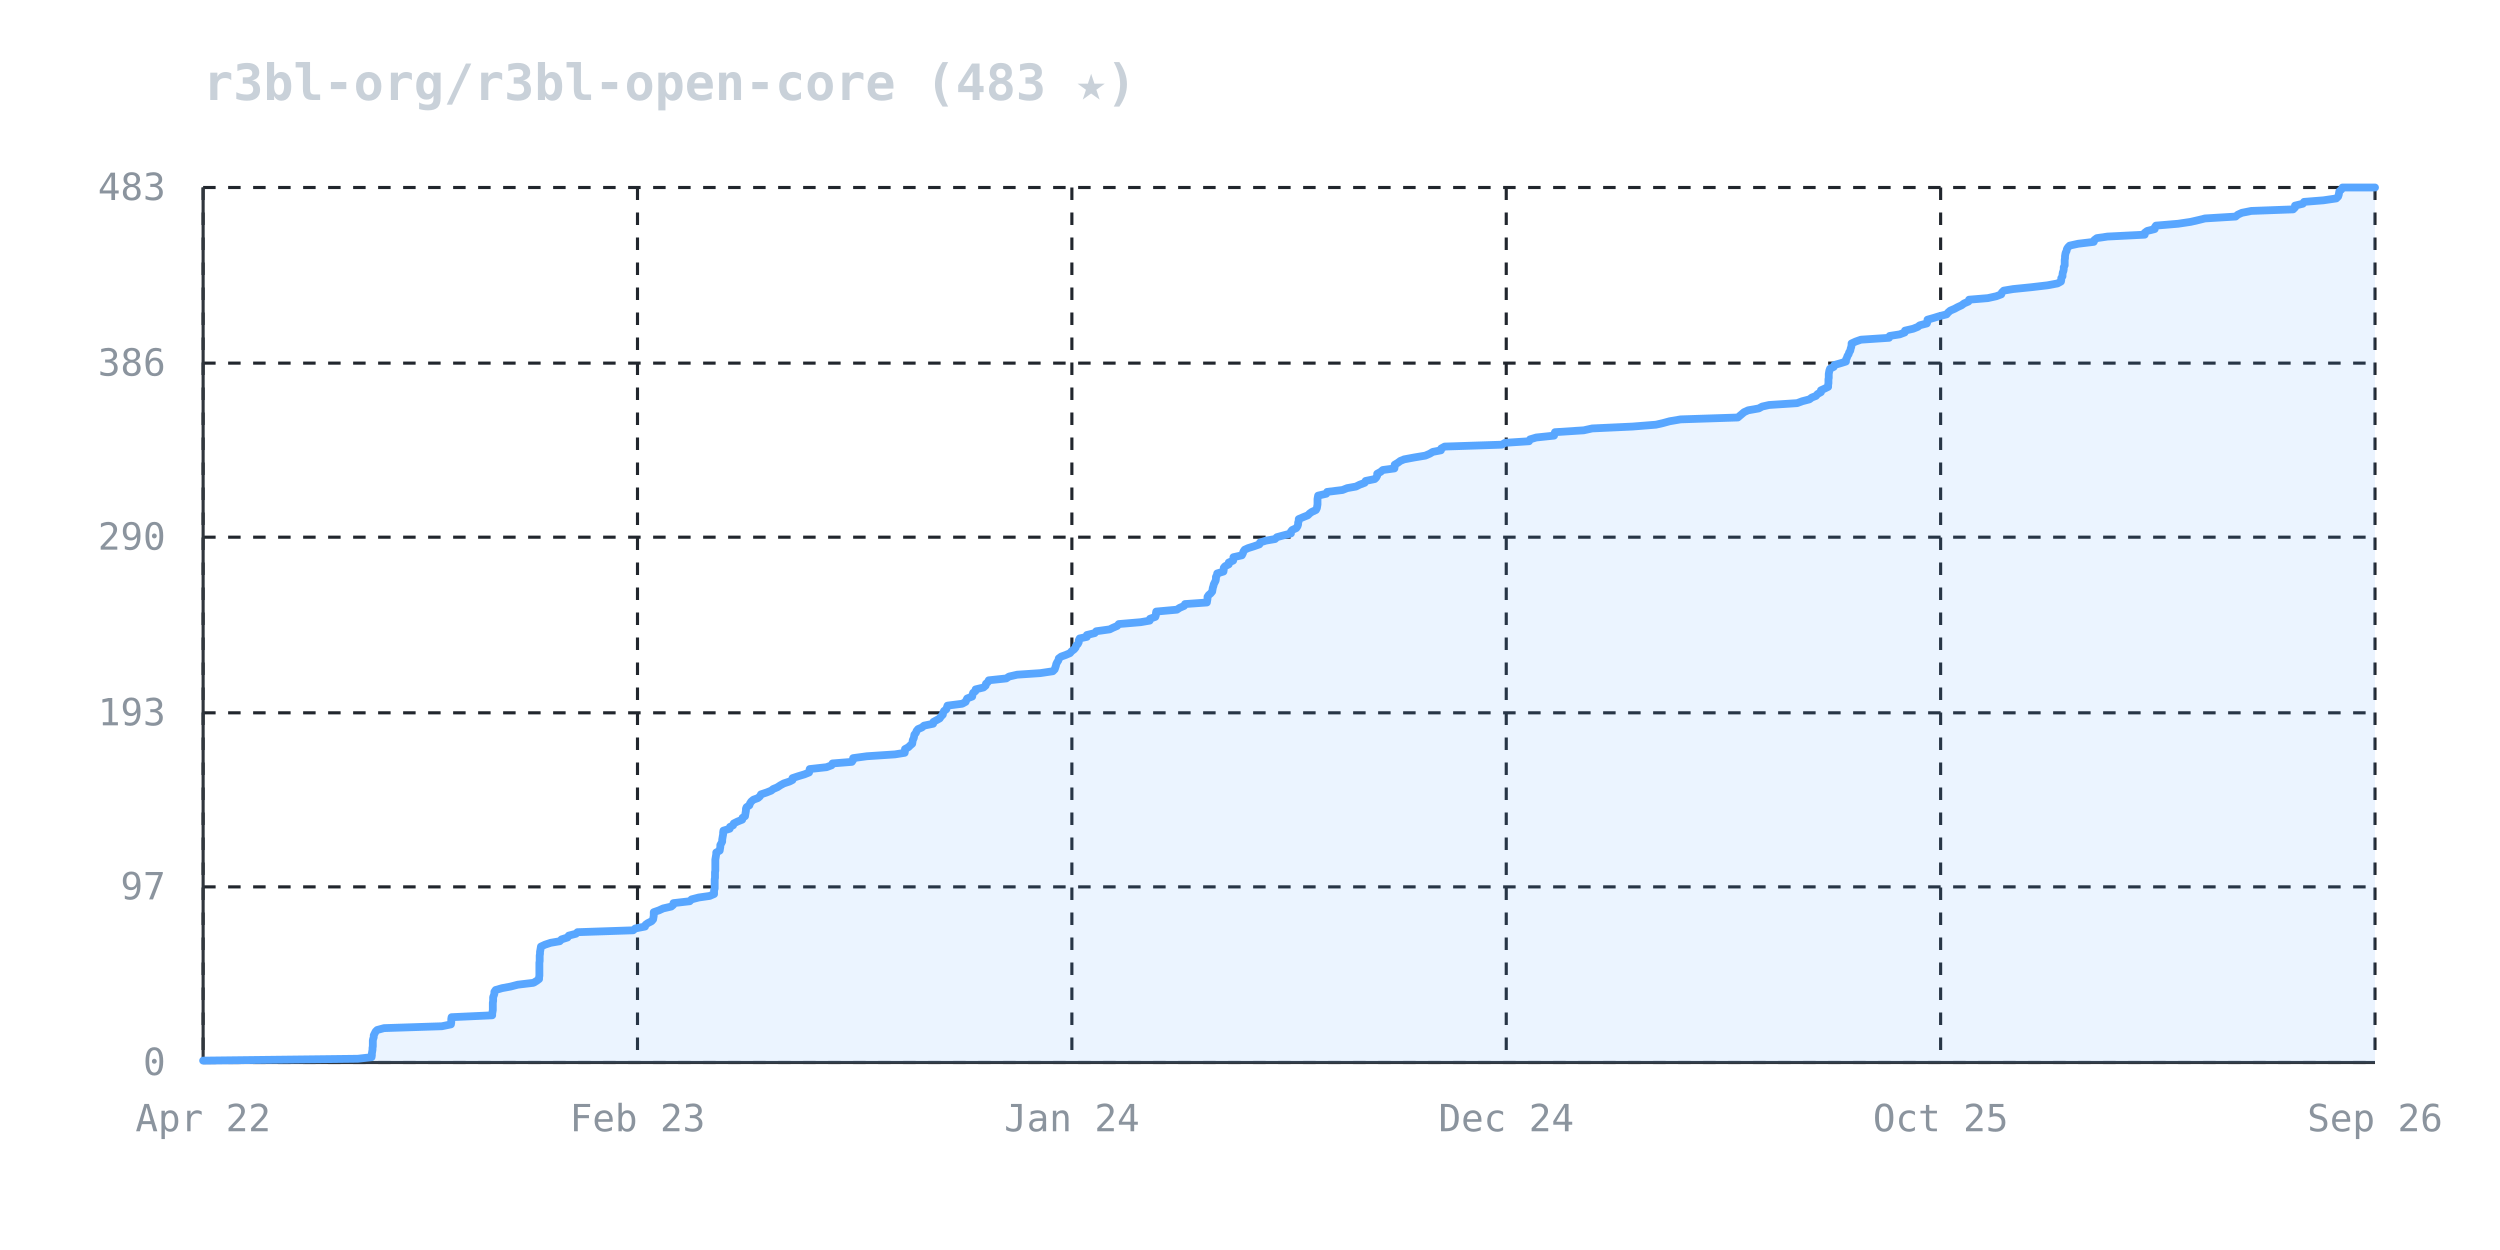
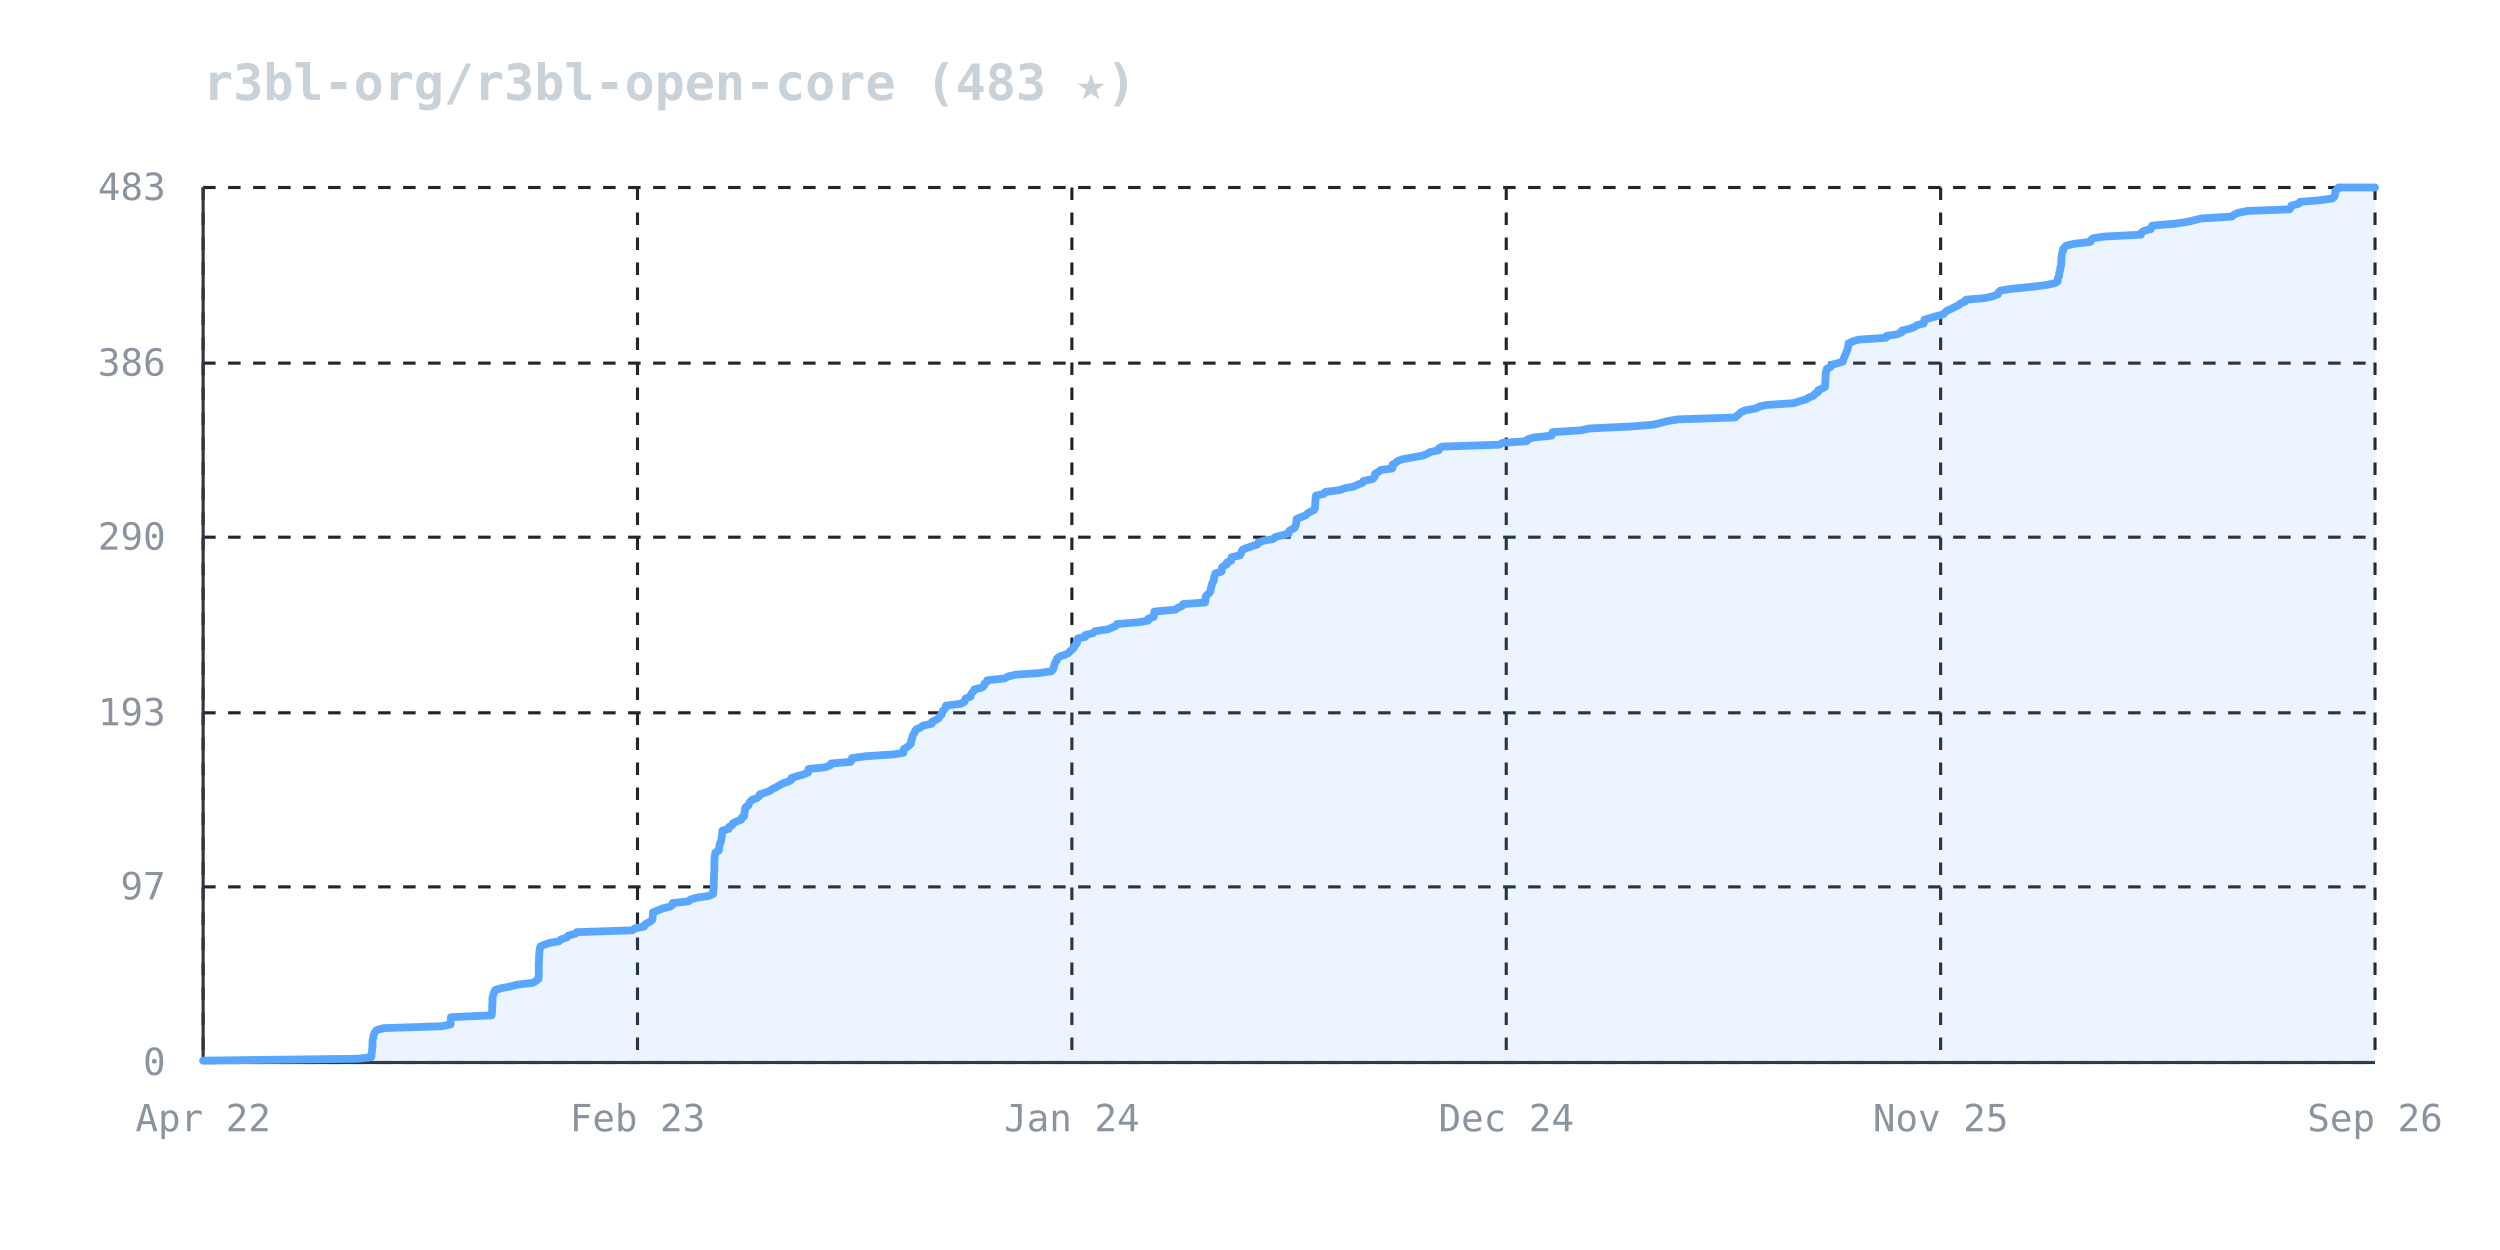
<svg xmlns="http://www.w3.org/2000/svg" viewBox="0 0 800 400" width="100%" height="100%" style="background-color: #0d1117; font-family: Iosevka, 'JetBrains Mono', 'Fira Code', 'Cascadia Code', ui-monospace, SFMono-Regular, Menlo, Monaco, Consolas, monospace;">
  <style>
    .title { fill: #c9d1d9; font-size: 16px; font-weight: 600; font-family: Iosevka, 'JetBrains Mono', 'Fira Code', 'Cascadia Code', ui-monospace, SFMono-Regular, Menlo, Monaco, Consolas, monospace; }
    .axis-line { stroke: #30363d; stroke-width: 1; }
    .line-path { fill: none; stroke: #58a6ff; stroke-width: 2.5; stroke-linejoin: round; stroke-linecap: round; }
    .area-path { fill: #58a6ff; fill-opacity: 0.12; }
  </style>
  <text x="65" y="32" class="title">r3bl-org/r3bl-open-core (483 ★)</text>
  <g id="grid">
    <line x1="65" y1="340.0" x2="760" y2="340.0" stroke="#21262d" stroke-dasharray="4,4" />
    <text x="53" y="344.0" fill="#8b949e" font-size="12" text-anchor="end" font-family="Iosevka, 'JetBrains Mono', 'Fira Code', 'Cascadia Code', ui-monospace, SFMono-Regular, Menlo, Monaco, Consolas, monospace">0</text>
    <line x1="65" y1="283.8" x2="760" y2="283.8" stroke="#21262d" stroke-dasharray="4,4" />
    <text x="53" y="287.8" fill="#8b949e" font-size="12" text-anchor="end" font-family="Iosevka, 'JetBrains Mono', 'Fira Code', 'Cascadia Code', ui-monospace, SFMono-Regular, Menlo, Monaco, Consolas, monospace">97</text>
    <line x1="65" y1="228.1" x2="760" y2="228.1" stroke="#21262d" stroke-dasharray="4,4" />
    <text x="53" y="232.1" fill="#8b949e" font-size="12" text-anchor="end" font-family="Iosevka, 'JetBrains Mono', 'Fira Code', 'Cascadia Code', ui-monospace, SFMono-Regular, Menlo, Monaco, Consolas, monospace">193</text>
    <line x1="65" y1="171.9" x2="760" y2="171.9" stroke="#21262d" stroke-dasharray="4,4" />
    <text x="53" y="175.9" fill="#8b949e" font-size="12" text-anchor="end" font-family="Iosevka, 'JetBrains Mono', 'Fira Code', 'Cascadia Code', ui-monospace, SFMono-Regular, Menlo, Monaco, Consolas, monospace">290</text>
    <line x1="65" y1="116.2" x2="760" y2="116.2" stroke="#21262d" stroke-dasharray="4,4" />
    <text x="53" y="120.2" fill="#8b949e" font-size="12" text-anchor="end" font-family="Iosevka, 'JetBrains Mono', 'Fira Code', 'Cascadia Code', ui-monospace, SFMono-Regular, Menlo, Monaco, Consolas, monospace">386</text>
    <line x1="65" y1="60.0" x2="760" y2="60.0" stroke="#21262d" stroke-dasharray="4,4" />
    <text x="53" y="64.0" fill="#8b949e" font-size="12" text-anchor="end" font-family="Iosevka, 'JetBrains Mono', 'Fira Code', 'Cascadia Code', ui-monospace, SFMono-Regular, Menlo, Monaco, Consolas, monospace">483</text>
    <line x1="65.0" y1="60" x2="65.0" y2="340" stroke="#21262d" stroke-dasharray="4,4" />
    <text x="65.0" y="362.0" fill="#8b949e" font-size="12" text-anchor="middle" font-family="Iosevka, 'JetBrains Mono', 'Fira Code', 'Cascadia Code', ui-monospace, SFMono-Regular, Menlo, Monaco, Consolas, monospace">Apr 22</text>
    <line x1="204.0" y1="60" x2="204.0" y2="340" stroke="#21262d" stroke-dasharray="4,4" />
    <text x="204.0" y="362.0" fill="#8b949e" font-size="12" text-anchor="middle" font-family="Iosevka, 'JetBrains Mono', 'Fira Code', 'Cascadia Code', ui-monospace, SFMono-Regular, Menlo, Monaco, Consolas, monospace">Feb 23</text>
    <line x1="343.0" y1="60" x2="343.0" y2="340" stroke="#21262d" stroke-dasharray="4,4" />
    <text x="343.0" y="362.0" fill="#8b949e" font-size="12" text-anchor="middle" font-family="Iosevka, 'JetBrains Mono', 'Fira Code', 'Cascadia Code', ui-monospace, SFMono-Regular, Menlo, Monaco, Consolas, monospace">Jan 24</text>
    <line x1="482.0" y1="60" x2="482.0" y2="340" stroke="#21262d" stroke-dasharray="4,4" />
    <text x="482.0" y="362.0" fill="#8b949e" font-size="12" text-anchor="middle" font-family="Iosevka, 'JetBrains Mono', 'Fira Code', 'Cascadia Code', ui-monospace, SFMono-Regular, Menlo, Monaco, Consolas, monospace">Dec 24</text>
    <line x1="621.0" y1="60" x2="621.0" y2="340" stroke="#21262d" stroke-dasharray="4,4" />
-     <text x="621.0" y="362.0" fill="#8b949e" font-size="12" text-anchor="middle" font-family="Iosevka, 'JetBrains Mono', 'Fira Code', 'Cascadia Code', ui-monospace, SFMono-Regular, Menlo, Monaco, Consolas, monospace">Oct 25</text>
+     <text x="621.0" y="362.0" fill="#8b949e" font-size="12" text-anchor="middle" font-family="Iosevka, 'JetBrains Mono', 'Fira Code', 'Cascadia Code', ui-monospace, SFMono-Regular, Menlo, Monaco, Consolas, monospace">Nov 25</text>
    <line x1="760.0" y1="60" x2="760.0" y2="340" stroke="#21262d" stroke-dasharray="4,4" />
    <text x="760.0" y="362.0" fill="#8b949e" font-size="12" text-anchor="middle" font-family="Iosevka, 'JetBrains Mono', 'Fira Code', 'Cascadia Code', ui-monospace, SFMono-Regular, Menlo, Monaco, Consolas, monospace">Sep 26</text>
  </g>
  <line x1="65" y1="340" x2="760" y2="340" class="axis-line" />
  <line x1="65" y1="60" x2="65" y2="340" class="axis-line" />
-   <polygon points="65.0,340.0 65.0,339.4 114.5,338.8 118.9,338.3 119.0,337.7 119.0,337.1 119.1,336.5 119.2,335.9 119.2,335.4 119.3,334.8 119.3,334.2 119.3,333.6 119.3,333.0 119.4,332.5 119.6,331.9 119.6,331.3 119.9,330.7 120.2,330.1 120.7,329.6 122.9,329.0 141.4,328.4 144.3,327.8 144.4,327.2 144.4,326.7 144.4,326.1 144.5,325.5 157.5,324.9 157.5,324.3 157.6,323.8 157.7,323.2 157.7,322.6 157.7,322.0 157.7,321.4 157.7,320.9 157.8,320.3 157.8,319.7 157.8,319.1 158.0,318.6 158.2,318.0 158.2,317.4 158.6,316.8 160.7,316.2 163.4,315.7 165.7,315.1 170.7,314.5 171.7,313.9 172.5,313.3 172.5,312.8 172.6,312.2 172.6,311.6 172.6,311.0 172.6,310.4 172.6,309.9 172.6,309.3 172.6,308.7 172.6,308.1 172.7,307.5 172.7,307.0 172.7,306.4 172.7,305.8 172.8,305.2 172.8,304.6 172.9,304.1 173.0,303.5 173.1,302.9 174.4,302.3 176.2,301.7 179.1,301.2 179.7,300.6 181.6,300.0 182.0,299.4 184.3,298.8 184.8,298.3 202.6,297.7 203.3,297.1 206.4,296.5 206.6,295.9 207.3,295.4 208.5,294.8 209.0,294.2 209.1,293.6 209.2,293.0 209.2,292.5 209.2,291.9 210.9,291.3 212.2,290.7 214.8,290.1 215.4,289.6 215.5,289.0 220.7,288.4 221.3,287.8 223.6,287.2 227.1,286.7 228.5,286.1 228.5,285.5 228.5,284.9 228.7,284.3 228.7,283.8 228.7,283.2 228.7,282.6 228.7,282.0 228.7,281.4 228.8,280.9 228.8,280.3 228.8,279.7 228.8,279.1 228.9,278.6 228.9,278.0 228.9,277.4 228.9,276.8 228.9,276.2 228.9,275.7 228.9,275.1 229.0,274.5 229.1,273.9 229.2,273.3 229.2,272.8 230.3,272.2 230.4,271.6 230.5,271.0 230.5,270.4 230.8,269.9 231.1,269.3 231.1,268.7 231.2,268.1 231.3,267.5 231.4,267.0 231.4,266.4 231.5,265.8 233.5,265.2 233.6,264.6 234.6,264.1 234.8,263.5 236.0,262.9 237.5,262.3 237.6,261.7 238.4,261.2 238.5,260.6 238.6,260.0 238.7,259.4 238.7,258.8 238.9,258.3 239.8,257.7 240.0,257.1 240.4,256.5 241.1,255.9 242.5,255.4 243.2,254.8 243.5,254.2 245.3,253.6 246.8,253.0 247.4,252.5 248.8,251.9 249.7,251.3 250.8,250.7 252.6,250.1 253.6,249.6 253.6,249.0 255.4,248.4 257.4,247.8 258.9,247.2 259.0,246.7 259.1,246.1 264.5,245.5 266.1,244.9 266.4,244.3 272.6,243.8 273.0,243.2 273.0,242.6 277.4,242.0 286.4,241.4 289.5,240.9 289.6,240.3 289.6,239.7 290.7,239.1 291.2,238.6 291.9,238.0 292.0,237.4 292.1,236.8 292.4,236.2 292.5,235.7 292.6,235.1 293.1,234.5 293.3,233.9 293.8,233.3 295.0,232.8 295.7,232.2 298.6,231.6 298.7,231.0 299.8,230.4 300.7,229.9 301.1,229.3 301.7,228.7 301.8,228.1 302.1,227.5 302.8,227.0 303.0,226.4 303.2,225.8 307.9,225.2 309.0,224.6 309.2,224.1 309.5,223.5 311.1,222.9 311.2,222.3 311.4,221.7 312.1,221.2 312.2,220.6 314.7,220.0 315.4,219.4 315.5,218.8 316.1,218.3 316.4,217.7 322.0,217.1 322.9,216.5 325.5,215.9 332.9,215.4 336.9,214.8 337.5,214.2 337.7,213.6 337.9,213.0 338.0,212.5 338.3,211.9 338.7,211.3 338.8,210.7 339.6,210.1 341.0,209.6 342.4,209.0 342.9,208.4 343.7,207.8 344.2,207.2 344.3,206.7 344.9,206.1 345.2,205.5 345.2,204.9 345.5,204.3 347.8,203.8 347.8,203.2 350.3,202.6 350.8,202.0 355.1,201.4 356.1,200.9 357.5,200.3 358.0,199.7 365.0,199.1 367.9,198.6 368.0,198.0 369.7,197.4 369.9,196.8 369.9,196.2 370.0,195.7 376.6,195.1 377.5,194.5 378.9,193.9 379.2,193.3 386.2,192.8 386.3,192.2 386.4,191.6 386.4,191.0 386.8,190.4 387.4,189.9 387.9,189.3 388.0,188.7 388.1,188.1 388.3,187.5 388.4,187.0 388.7,186.4 389.0,185.8 389.1,185.2 389.1,184.6 389.4,184.1 389.5,183.5 391.5,182.9 391.6,182.3 391.6,181.7 392.0,181.2 393.2,180.6 393.2,180.0 394.6,179.4 394.7,178.8 394.7,178.3 397.4,177.7 397.7,177.1 397.9,176.5 398.3,175.9 399.4,175.4 401.3,174.8 403.0,174.2 403.2,173.6 405.1,173.0 408.0,172.5 408.6,171.9 410.8,171.3 413.1,170.7 413.1,170.1 413.5,169.6 414.8,169.0 415.2,168.4 415.4,167.8 415.4,167.2 415.6,166.7 415.6,166.1 417.0,165.5 418.5,164.9 419.1,164.3 419.8,163.8 421.1,163.2 421.4,162.6 421.5,162.0 421.6,161.4 421.6,160.9 421.6,160.3 421.6,159.7 421.7,159.1 421.8,158.6 424.4,158.0 424.7,157.4 429.6,156.8 431.1,156.2 433.9,155.7 435.1,155.1 436.7,154.5 437.0,153.9 439.9,153.3 440.4,152.8 440.7,152.2 440.7,151.6 441.8,151.0 442.5,150.4 446.2,149.9 446.3,149.3 446.3,148.7 447.3,148.1 448.1,147.5 449.3,147.0 452.5,146.4 456.1,145.8 457.5,145.2 458.5,144.6 461.1,144.1 461.2,143.5 462.3,142.9 480.6,142.3 481.6,141.7 489.3,141.2 489.6,140.6 491.6,140.0 497.3,139.4 497.4,138.8 497.6,138.3 506.8,137.7 509.5,137.1 522.4,136.5 529.9,135.9 532.1,135.4 534.3,134.8 537.8,134.2 556.1,133.6 556.8,133.0 557.4,132.5 558.1,131.9 559.4,131.3 562.8,130.7 563.9,130.1 566.1,129.6 575.1,129.0 576.7,128.4 579.0,127.8 579.8,127.2 581.1,126.7 581.6,126.1 582.7,125.5 582.7,124.9 584.0,124.3 585.0,123.8 585.0,123.2 585.1,122.6 585.1,122.0 585.1,121.4 585.2,120.9 585.2,120.3 585.2,119.7 585.3,119.1 585.4,118.6 585.6,118.0 586.8,117.4 587.0,116.8 589.1,116.2 590.7,115.7 590.7,115.1 591.0,114.5 591.2,113.9 591.6,113.3 591.7,112.8 592.1,112.2 592.2,111.6 592.4,111.0 592.5,110.4 592.5,109.9 593.8,109.3 595.5,108.7 604.5,108.1 604.7,107.5 607.9,107.0 609.5,106.4 609.6,105.8 612.2,105.2 613.7,104.6 614.3,104.1 616.6,103.5 616.8,102.9 616.8,102.3 618.9,101.7 620.5,101.2 622.9,100.6 623.4,100.0 624.1,99.4 625.5,98.8 626.4,98.3 627.7,97.7 628.5,97.1 629.9,96.5 630.1,95.9 636.1,95.4 638.8,94.8 640.4,94.2 640.6,93.6 641.2,93.0 644.2,92.5 650.1,91.9 655.2,91.3 658.4,90.7 659.5,90.1 659.6,89.6 659.6,89.0 660.0,88.4 660.0,87.8 660.1,87.2 660.3,86.7 660.4,86.1 660.4,85.5 660.7,84.9 660.7,84.3 660.7,83.8 660.7,83.2 660.8,82.6 660.8,82.0 660.9,81.4 661.0,80.9 661.3,80.3 661.4,79.7 661.8,79.1 662.3,78.6 665.0,78.0 670.0,77.4 670.2,76.8 671.0,76.2 674.4,75.7 686.3,75.1 686.3,74.5 687.1,73.9 689.5,73.3 689.5,72.8 689.9,72.2 697.0,71.6 701.0,71.0 703.6,70.4 705.6,69.9 715.4,69.3 716.1,68.7 717.4,68.1 720.4,67.5 733.8,67.0 734.4,66.4 734.4,65.8 736.9,65.2 737.3,64.6 743.5,64.1 747.6,63.5 748.2,62.9 748.4,62.3 748.5,61.7 748.6,61.2 749.3,60.6 749.6,60.0 760.0,60.0 760.0,340.0" class="area-path" />
-   <polyline points="65.0,339.4 114.5,338.8 118.9,338.3 119.0,337.7 119.0,337.1 119.1,336.5 119.2,335.9 119.2,335.4 119.3,334.8 119.3,334.2 119.3,333.6 119.3,333.0 119.4,332.5 119.6,331.9 119.6,331.3 119.9,330.7 120.2,330.1 120.7,329.6 122.9,329.0 141.4,328.4 144.3,327.8 144.4,327.2 144.4,326.7 144.4,326.1 144.5,325.5 157.5,324.9 157.5,324.3 157.6,323.8 157.7,323.2 157.7,322.6 157.7,322.0 157.7,321.4 157.7,320.9 157.8,320.3 157.8,319.7 157.8,319.1 158.0,318.6 158.2,318.0 158.2,317.4 158.6,316.8 160.7,316.2 163.4,315.7 165.7,315.1 170.7,314.5 171.7,313.9 172.5,313.3 172.5,312.8 172.6,312.2 172.6,311.6 172.6,311.0 172.6,310.4 172.6,309.9 172.6,309.3 172.6,308.7 172.6,308.1 172.7,307.5 172.7,307.0 172.7,306.4 172.7,305.8 172.8,305.2 172.8,304.6 172.9,304.1 173.0,303.5 173.1,302.9 174.4,302.3 176.2,301.7 179.1,301.2 179.7,300.6 181.6,300.0 182.0,299.4 184.3,298.8 184.8,298.3 202.6,297.7 203.3,297.1 206.4,296.5 206.6,295.9 207.3,295.4 208.5,294.8 209.0,294.2 209.1,293.6 209.2,293.0 209.2,292.5 209.2,291.9 210.9,291.3 212.2,290.7 214.8,290.1 215.4,289.6 215.5,289.0 220.7,288.4 221.3,287.8 223.6,287.2 227.1,286.7 228.5,286.1 228.5,285.5 228.5,284.9 228.7,284.3 228.7,283.8 228.7,283.2 228.7,282.6 228.7,282.0 228.7,281.4 228.8,280.9 228.8,280.3 228.8,279.7 228.8,279.1 228.9,278.6 228.9,278.0 228.9,277.4 228.9,276.8 228.9,276.2 228.9,275.7 228.9,275.1 229.0,274.5 229.1,273.9 229.2,273.3 229.2,272.8 230.3,272.2 230.4,271.6 230.5,271.0 230.5,270.4 230.8,269.9 231.1,269.3 231.1,268.7 231.2,268.1 231.3,267.5 231.4,267.0 231.4,266.4 231.5,265.8 233.5,265.2 233.6,264.6 234.6,264.1 234.8,263.5 236.0,262.9 237.5,262.3 237.6,261.7 238.4,261.2 238.5,260.6 238.6,260.0 238.7,259.4 238.7,258.8 238.9,258.3 239.8,257.7 240.0,257.1 240.4,256.5 241.1,255.9 242.5,255.4 243.2,254.8 243.5,254.2 245.3,253.6 246.8,253.0 247.4,252.5 248.8,251.9 249.7,251.3 250.8,250.7 252.6,250.1 253.6,249.6 253.6,249.0 255.4,248.4 257.4,247.8 258.9,247.2 259.0,246.7 259.1,246.1 264.5,245.5 266.1,244.9 266.4,244.3 272.6,243.8 273.0,243.2 273.0,242.6 277.4,242.0 286.4,241.4 289.5,240.9 289.6,240.3 289.6,239.7 290.7,239.1 291.2,238.6 291.9,238.0 292.0,237.4 292.1,236.8 292.4,236.2 292.5,235.7 292.6,235.1 293.1,234.5 293.3,233.9 293.8,233.3 295.0,232.8 295.7,232.2 298.6,231.6 298.7,231.0 299.8,230.4 300.7,229.9 301.1,229.3 301.7,228.7 301.8,228.1 302.1,227.5 302.8,227.0 303.0,226.4 303.2,225.8 307.9,225.2 309.0,224.6 309.2,224.1 309.5,223.5 311.1,222.9 311.2,222.3 311.4,221.7 312.1,221.2 312.2,220.6 314.7,220.0 315.4,219.4 315.5,218.8 316.1,218.3 316.4,217.7 322.0,217.1 322.9,216.5 325.5,215.9 332.9,215.4 336.9,214.8 337.5,214.2 337.7,213.6 337.9,213.0 338.0,212.5 338.3,211.9 338.7,211.3 338.8,210.7 339.6,210.1 341.0,209.6 342.4,209.0 342.9,208.4 343.7,207.8 344.2,207.2 344.3,206.7 344.9,206.1 345.2,205.5 345.2,204.9 345.5,204.3 347.8,203.8 347.8,203.2 350.3,202.6 350.8,202.0 355.1,201.4 356.1,200.9 357.5,200.3 358.0,199.7 365.0,199.1 367.9,198.6 368.0,198.0 369.7,197.4 369.9,196.8 369.9,196.2 370.0,195.7 376.6,195.1 377.5,194.5 378.9,193.9 379.2,193.3 386.2,192.8 386.3,192.2 386.4,191.6 386.4,191.0 386.8,190.4 387.4,189.9 387.9,189.3 388.0,188.7 388.1,188.1 388.3,187.5 388.4,187.0 388.7,186.4 389.0,185.8 389.1,185.2 389.1,184.6 389.4,184.1 389.5,183.5 391.5,182.9 391.6,182.3 391.6,181.7 392.0,181.2 393.2,180.6 393.2,180.0 394.6,179.4 394.7,178.8 394.7,178.3 397.4,177.7 397.7,177.1 397.9,176.5 398.3,175.9 399.4,175.4 401.3,174.8 403.0,174.2 403.2,173.6 405.1,173.0 408.0,172.5 408.6,171.9 410.8,171.3 413.1,170.7 413.1,170.1 413.5,169.6 414.8,169.0 415.2,168.4 415.4,167.8 415.4,167.2 415.6,166.7 415.6,166.1 417.0,165.5 418.5,164.9 419.1,164.3 419.8,163.8 421.1,163.2 421.4,162.6 421.5,162.0 421.6,161.4 421.6,160.9 421.6,160.3 421.6,159.7 421.7,159.1 421.8,158.6 424.4,158.0 424.7,157.4 429.6,156.8 431.1,156.2 433.9,155.7 435.1,155.1 436.7,154.5 437.0,153.9 439.9,153.3 440.4,152.8 440.7,152.2 440.7,151.6 441.8,151.0 442.5,150.4 446.2,149.9 446.3,149.3 446.3,148.7 447.3,148.1 448.1,147.5 449.3,147.0 452.5,146.4 456.1,145.8 457.5,145.2 458.5,144.6 461.1,144.1 461.2,143.5 462.3,142.9 480.6,142.3 481.6,141.7 489.3,141.2 489.6,140.6 491.6,140.0 497.3,139.4 497.4,138.8 497.6,138.3 506.8,137.7 509.5,137.1 522.4,136.5 529.9,135.9 532.1,135.4 534.3,134.8 537.8,134.2 556.1,133.6 556.8,133.0 557.4,132.5 558.1,131.9 559.4,131.3 562.8,130.7 563.9,130.1 566.1,129.6 575.1,129.0 576.7,128.4 579.0,127.8 579.8,127.2 581.1,126.7 581.6,126.1 582.7,125.5 582.7,124.9 584.0,124.3 585.0,123.8 585.0,123.2 585.1,122.6 585.1,122.0 585.1,121.4 585.2,120.9 585.2,120.3 585.2,119.7 585.3,119.1 585.4,118.6 585.6,118.0 586.8,117.4 587.0,116.8 589.1,116.2 590.7,115.7 590.7,115.1 591.0,114.5 591.2,113.9 591.6,113.3 591.7,112.8 592.1,112.2 592.2,111.6 592.4,111.0 592.5,110.4 592.5,109.9 593.8,109.3 595.5,108.7 604.5,108.1 604.7,107.5 607.9,107.0 609.5,106.4 609.6,105.8 612.2,105.2 613.7,104.6 614.3,104.1 616.6,103.5 616.8,102.9 616.8,102.3 618.9,101.7 620.5,101.2 622.9,100.6 623.4,100.0 624.1,99.4 625.5,98.8 626.4,98.3 627.7,97.7 628.5,97.1 629.9,96.5 630.1,95.9 636.1,95.4 638.8,94.8 640.4,94.2 640.6,93.6 641.2,93.0 644.2,92.5 650.1,91.9 655.2,91.3 658.4,90.7 659.5,90.1 659.6,89.6 659.6,89.0 660.0,88.4 660.0,87.8 660.1,87.2 660.3,86.7 660.4,86.1 660.4,85.5 660.7,84.9 660.7,84.3 660.7,83.8 660.7,83.2 660.8,82.6 660.8,82.0 660.9,81.4 661.0,80.9 661.3,80.3 661.4,79.7 661.8,79.1 662.3,78.6 665.0,78.0 670.0,77.4 670.2,76.8 671.0,76.2 674.4,75.7 686.3,75.1 686.3,74.5 687.1,73.9 689.5,73.3 689.5,72.8 689.9,72.2 697.0,71.6 701.0,71.0 703.6,70.4 705.6,69.9 715.4,69.3 716.1,68.7 717.4,68.1 720.4,67.5 733.8,67.0 734.4,66.4 734.4,65.8 736.9,65.2 737.3,64.6 743.5,64.1 747.6,63.5 748.2,62.9 748.4,62.3 748.5,61.7 748.6,61.2 749.3,60.6 749.6,60.0 760.0,60.0" class="line-path" />
+   <polygon points="65.0,340.0 65.0,339.4 114.4,338.8 118.8,338.3 118.9,337.7 118.9,337.1 119.0,336.5 119.1,335.9 119.1,335.4 119.2,334.8 119.2,334.2 119.2,333.6 119.2,333.0 119.3,332.5 119.5,331.9 119.5,331.3 119.8,330.7 120.1,330.1 120.6,329.6 122.8,329.0 141.3,328.4 144.2,327.8 144.2,327.2 144.2,326.7 144.3,326.1 144.3,325.5 157.3,324.9 157.4,324.3 157.4,323.8 157.5,323.2 157.5,322.6 157.5,322.0 157.5,321.4 157.6,320.9 157.6,320.3 157.6,319.7 157.6,319.1 157.8,318.6 158.0,318.0 158.1,317.4 158.5,316.8 160.5,316.2 163.2,315.7 165.5,315.1 170.5,314.5 171.5,313.9 172.3,313.3 172.3,312.8 172.4,312.2 172.4,311.6 172.4,311.0 172.4,310.4 172.4,309.9 172.4,309.3 172.4,308.7 172.4,308.1 172.5,307.5 172.5,307.0 172.5,306.4 172.5,305.8 172.6,305.2 172.6,304.6 172.7,304.1 172.8,303.5 172.9,302.9 174.2,302.3 176.0,301.7 178.9,301.2 179.5,300.6 181.4,300.0 181.8,299.4 184.1,298.8 184.5,298.3 202.4,297.7 203.1,297.1 206.1,296.5 206.3,295.9 207.1,295.4 208.3,294.8 208.8,294.2 208.8,293.6 208.9,293.0 208.9,292.5 209.0,291.9 210.6,291.3 212.0,290.7 214.5,290.1 215.2,289.6 215.2,289.0 220.4,288.4 221.0,287.8 223.3,287.2 226.8,286.7 228.2,286.1 228.2,285.5 228.2,284.9 228.4,284.3 228.4,283.8 228.4,283.2 228.4,282.6 228.4,282.0 228.4,281.4 228.5,280.9 228.5,280.3 228.5,279.7 228.5,279.1 228.6,278.6 228.6,278.0 228.6,277.4 228.6,276.8 228.6,276.2 228.6,275.7 228.6,275.1 228.7,274.5 228.7,273.9 228.9,273.3 228.9,272.8 230.0,272.2 230.1,271.6 230.2,271.0 230.2,270.4 230.4,269.9 230.7,269.3 230.8,268.7 230.9,268.1 231.0,267.5 231.1,267.0 231.1,266.4 231.2,265.8 233.2,265.2 233.3,264.6 234.3,264.1 234.5,263.5 235.6,262.9 237.2,262.3 237.3,261.7 238.1,261.2 238.2,260.6 238.2,260.0 238.4,259.4 238.4,258.8 238.6,258.3 239.5,257.7 239.7,257.1 240.1,256.5 240.7,255.9 242.2,255.4 242.9,254.8 243.1,254.2 245.0,253.6 246.5,253.0 247.1,252.5 248.4,251.9 249.4,251.3 250.5,250.7 252.2,250.1 253.2,249.6 253.2,249.0 255.0,248.4 257.1,247.8 258.6,247.2 258.6,246.7 258.7,246.1 264.1,245.5 265.7,244.9 266.0,244.3 272.2,243.8 272.6,243.2 272.6,242.6 277.0,242.0 286.0,241.4 289.1,240.9 289.1,240.3 289.2,239.7 290.3,239.1 290.8,238.6 291.5,238.0 291.5,237.4 291.7,236.8 291.9,236.2 292.0,235.7 292.2,235.1 292.7,234.5 292.8,233.9 293.3,233.3 294.6,232.8 295.3,232.2 298.2,231.6 298.2,231.0 299.4,230.4 300.3,229.9 300.7,229.3 301.3,228.7 301.4,228.1 301.7,227.5 302.3,227.0 302.6,226.4 302.7,225.8 307.4,225.2 308.6,224.6 308.8,224.1 309.0,223.5 310.6,222.9 310.7,222.3 311.0,221.7 311.6,221.2 311.8,220.6 314.3,220.0 314.9,219.4 315.0,218.8 315.7,218.3 315.9,217.7 321.5,217.1 322.5,216.5 325.0,215.9 332.4,215.4 336.4,214.8 337.0,214.2 337.2,213.6 337.3,213.0 337.5,212.5 337.7,211.9 338.2,211.3 338.3,210.7 339.1,210.1 340.5,209.6 341.9,209.0 342.4,208.4 343.2,207.8 343.7,207.2 343.8,206.7 344.4,206.1 344.7,205.5 344.7,204.9 344.9,204.3 347.3,203.8 347.3,203.2 349.8,202.6 350.3,202.0 354.5,201.4 355.6,200.9 357.0,200.3 357.4,199.7 364.5,199.1 367.4,198.6 367.4,198.0 369.2,197.4 369.3,196.8 369.3,196.2 369.4,195.7 376.1,195.1 376.9,194.5 378.3,193.9 378.6,193.3 385.6,192.8 385.7,192.2 385.8,191.6 385.8,191.0 386.2,190.4 386.8,189.9 387.3,189.3 387.4,188.7 387.5,188.1 387.7,187.5 387.8,187.0 388.1,186.4 388.4,185.8 388.5,185.2 388.5,184.6 388.8,184.1 388.9,183.5 390.9,182.9 390.9,182.3 391.0,181.7 391.4,181.2 392.6,180.6 392.6,180.0 394.0,179.4 394.1,178.8 394.1,178.3 396.8,177.7 397.1,177.1 397.3,176.5 397.6,175.9 398.8,175.4 400.6,174.8 402.4,174.2 402.6,173.6 404.5,173.0 407.4,172.5 408.0,171.9 410.2,171.3 412.4,170.7 412.4,170.1 412.9,169.6 414.2,169.0 414.5,168.4 414.7,167.8 414.8,167.2 414.9,166.7 414.9,166.1 416.3,165.5 417.8,164.9 418.4,164.3 419.2,163.8 420.5,163.2 420.8,162.6 420.8,162.0 420.9,161.4 420.9,160.9 420.9,160.3 421.0,159.7 421.0,159.1 421.1,158.6 423.7,158.0 424.1,157.4 428.9,156.8 430.4,156.2 433.2,155.7 434.4,155.1 436.0,154.5 436.3,153.9 439.2,153.3 439.7,152.8 440.0,152.2 440.0,151.6 441.1,151.0 441.8,150.4 445.5,149.9 445.6,149.3 445.6,148.7 446.6,148.1 447.3,147.5 448.6,147.0 451.8,146.4 455.3,145.8 456.7,145.2 457.8,144.6 460.4,144.1 460.4,143.5 461.6,142.9 479.8,142.3 480.8,141.7 488.5,141.2 488.8,140.6 490.8,140.0 496.5,139.4 496.6,138.8 496.8,138.3 505.9,137.7 508.7,137.1 521.5,136.5 529.0,135.9 531.2,135.4 533.4,134.8 536.9,134.2 555.2,133.6 555.9,133.0 556.5,132.5 557.1,131.9 558.5,131.3 561.9,130.7 563.0,130.1 565.2,129.6 574.1,129.0 575.8,128.4 578.0,127.8 578.8,127.2 580.2,126.7 580.7,126.1 581.7,125.5 581.8,124.9 583.1,124.3 584.0,123.8 584.0,123.2 584.1,122.6 584.1,122.0 584.1,121.4 584.2,120.9 584.2,120.3 584.2,119.7 584.3,119.1 584.4,118.6 584.6,118.0 585.8,117.4 586.0,116.8 588.1,116.2 589.7,115.7 589.8,115.1 590.1,114.5 590.3,113.9 590.6,113.3 590.8,112.8 591.1,112.2 591.2,111.6 591.4,111.0 591.5,110.4 591.5,109.9 592.8,109.3 594.5,108.7 603.5,108.1 603.7,107.5 606.9,107.0 608.5,106.4 608.6,105.8 611.1,105.2 612.7,104.6 613.3,104.1 615.6,103.5 615.7,102.9 615.8,102.3 617.9,101.7 619.5,101.2 621.8,100.6 622.4,100.0 623.1,99.4 624.4,98.8 625.4,98.3 626.7,97.7 627.4,97.1 628.8,96.5 629.1,95.9 635.1,95.4 637.7,94.8 639.3,94.2 639.5,93.6 640.1,93.0 643.1,92.5 649.0,91.9 654.1,91.3 657.3,90.7 658.4,90.1 658.5,89.6 658.5,89.0 658.9,88.4 658.9,87.8 659.0,87.2 659.2,86.7 659.3,86.1 659.3,85.5 659.6,84.9 659.6,84.3 659.6,83.8 659.6,83.2 659.7,82.6 659.7,82.0 659.8,81.4 659.9,80.9 660.2,80.3 660.2,79.7 660.7,79.1 661.2,78.6 663.9,78.0 668.9,77.4 669.1,76.8 669.9,76.2 673.3,75.7 685.1,75.1 685.2,74.5 686.0,73.9 688.3,73.3 688.4,72.8 688.7,72.2 695.9,71.6 699.9,71.0 702.4,70.4 704.4,69.9 714.2,69.3 714.9,68.7 716.2,68.1 719.2,67.5 732.6,67.0 733.1,66.4 733.2,65.8 735.6,65.2 736.0,64.6 742.2,64.1 746.4,63.5 747.0,62.9 747.2,62.3 747.2,61.7 747.3,61.2 748.0,60.6 748.3,60.0 760.0,60.0 760.0,340.0" class="area-path" />
+   <polyline points="65.0,339.4 114.4,338.8 118.8,338.3 118.9,337.7 118.9,337.1 119.0,336.5 119.1,335.9 119.1,335.4 119.2,334.8 119.2,334.2 119.2,333.6 119.2,333.0 119.3,332.5 119.5,331.9 119.5,331.3 119.8,330.7 120.1,330.1 120.6,329.6 122.8,329.0 141.3,328.4 144.2,327.8 144.2,327.2 144.2,326.7 144.3,326.1 144.3,325.5 157.3,324.9 157.4,324.3 157.4,323.8 157.5,323.2 157.5,322.6 157.5,322.0 157.5,321.4 157.6,320.9 157.6,320.3 157.6,319.7 157.6,319.1 157.8,318.6 158.0,318.0 158.1,317.4 158.5,316.8 160.5,316.2 163.2,315.7 165.5,315.1 170.5,314.5 171.5,313.9 172.3,313.3 172.3,312.8 172.4,312.2 172.4,311.6 172.4,311.0 172.4,310.4 172.4,309.9 172.4,309.3 172.4,308.7 172.4,308.1 172.5,307.5 172.5,307.0 172.5,306.4 172.5,305.8 172.6,305.2 172.6,304.6 172.7,304.1 172.8,303.5 172.9,302.9 174.2,302.3 176.0,301.7 178.9,301.2 179.5,300.6 181.4,300.0 181.8,299.4 184.1,298.8 184.5,298.3 202.4,297.7 203.1,297.1 206.1,296.5 206.3,295.9 207.1,295.4 208.3,294.8 208.8,294.2 208.8,293.6 208.9,293.0 208.9,292.5 209.0,291.9 210.6,291.3 212.0,290.7 214.5,290.1 215.2,289.6 215.2,289.0 220.4,288.4 221.0,287.8 223.3,287.2 226.8,286.7 228.2,286.1 228.2,285.5 228.2,284.9 228.4,284.3 228.4,283.8 228.4,283.2 228.4,282.6 228.4,282.0 228.4,281.4 228.5,280.9 228.5,280.3 228.5,279.7 228.5,279.1 228.6,278.6 228.6,278.0 228.6,277.4 228.6,276.8 228.6,276.2 228.6,275.7 228.6,275.1 228.7,274.5 228.7,273.9 228.9,273.3 228.9,272.8 230.0,272.2 230.1,271.6 230.2,271.0 230.2,270.4 230.4,269.9 230.7,269.3 230.8,268.7 230.9,268.1 231.0,267.5 231.1,267.0 231.1,266.4 231.2,265.8 233.2,265.2 233.3,264.6 234.3,264.1 234.5,263.5 235.6,262.9 237.2,262.3 237.3,261.7 238.1,261.2 238.2,260.6 238.2,260.0 238.4,259.4 238.4,258.8 238.6,258.3 239.5,257.7 239.7,257.1 240.1,256.5 240.7,255.9 242.2,255.4 242.9,254.8 243.1,254.2 245.0,253.6 246.5,253.0 247.1,252.5 248.4,251.9 249.4,251.3 250.5,250.7 252.2,250.1 253.2,249.6 253.2,249.0 255.0,248.4 257.1,247.8 258.6,247.2 258.6,246.7 258.7,246.1 264.1,245.5 265.7,244.9 266.0,244.3 272.2,243.8 272.6,243.2 272.6,242.6 277.0,242.0 286.0,241.4 289.1,240.9 289.1,240.3 289.2,239.7 290.3,239.1 290.8,238.6 291.5,238.0 291.5,237.4 291.7,236.8 291.9,236.2 292.0,235.7 292.2,235.1 292.7,234.5 292.8,233.9 293.3,233.3 294.6,232.8 295.3,232.2 298.2,231.6 298.2,231.0 299.4,230.4 300.3,229.9 300.7,229.3 301.3,228.7 301.4,228.1 301.7,227.5 302.3,227.0 302.6,226.4 302.7,225.8 307.4,225.2 308.6,224.6 308.8,224.1 309.0,223.5 310.6,222.9 310.7,222.3 311.0,221.7 311.6,221.2 311.8,220.6 314.3,220.0 314.9,219.4 315.0,218.8 315.7,218.3 315.9,217.7 321.5,217.1 322.5,216.5 325.0,215.9 332.4,215.4 336.4,214.8 337.0,214.2 337.2,213.6 337.3,213.0 337.5,212.5 337.7,211.9 338.2,211.3 338.3,210.7 339.1,210.1 340.5,209.6 341.9,209.0 342.4,208.4 343.2,207.8 343.7,207.2 343.8,206.7 344.4,206.1 344.7,205.5 344.7,204.9 344.9,204.3 347.3,203.8 347.3,203.2 349.8,202.6 350.3,202.0 354.5,201.4 355.6,200.9 357.0,200.3 357.4,199.7 364.5,199.1 367.4,198.6 367.4,198.0 369.2,197.4 369.3,196.8 369.3,196.2 369.4,195.7 376.1,195.1 376.9,194.5 378.3,193.9 378.6,193.3 385.6,192.8 385.7,192.2 385.8,191.6 385.8,191.0 386.2,190.4 386.8,189.9 387.3,189.3 387.4,188.7 387.5,188.1 387.7,187.5 387.8,187.0 388.1,186.4 388.4,185.8 388.5,185.2 388.5,184.6 388.8,184.1 388.9,183.5 390.9,182.9 390.9,182.3 391.0,181.7 391.4,181.2 392.6,180.6 392.6,180.0 394.0,179.4 394.1,178.8 394.1,178.3 396.8,177.7 397.1,177.1 397.3,176.5 397.6,175.9 398.8,175.4 400.6,174.8 402.4,174.2 402.6,173.6 404.5,173.0 407.4,172.5 408.0,171.9 410.2,171.3 412.4,170.7 412.4,170.1 412.9,169.6 414.2,169.0 414.5,168.4 414.7,167.8 414.8,167.2 414.9,166.7 414.9,166.1 416.3,165.5 417.8,164.9 418.4,164.3 419.2,163.8 420.5,163.2 420.8,162.6 420.8,162.0 420.9,161.4 420.9,160.9 420.9,160.3 421.0,159.7 421.0,159.1 421.1,158.6 423.7,158.0 424.1,157.4 428.9,156.8 430.4,156.2 433.2,155.7 434.4,155.1 436.0,154.5 436.3,153.9 439.2,153.3 439.7,152.8 440.0,152.2 440.0,151.6 441.1,151.0 441.8,150.4 445.5,149.9 445.6,149.3 445.6,148.7 446.6,148.1 447.3,147.5 448.6,147.0 451.8,146.4 455.3,145.8 456.7,145.2 457.8,144.6 460.4,144.1 460.4,143.5 461.6,142.9 479.8,142.3 480.8,141.7 488.5,141.2 488.8,140.6 490.8,140.0 496.5,139.4 496.6,138.8 496.8,138.3 505.9,137.7 508.7,137.1 521.5,136.5 529.0,135.9 531.2,135.4 533.4,134.8 536.9,134.2 555.2,133.6 555.9,133.0 556.5,132.5 557.1,131.9 558.5,131.3 561.9,130.7 563.0,130.1 565.2,129.6 574.1,129.0 575.8,128.4 578.0,127.8 578.8,127.2 580.2,126.7 580.7,126.1 581.7,125.5 581.8,124.9 583.1,124.3 584.0,123.8 584.0,123.2 584.1,122.6 584.1,122.0 584.1,121.4 584.2,120.9 584.2,120.3 584.2,119.7 584.3,119.1 584.4,118.6 584.6,118.0 585.8,117.4 586.0,116.8 588.1,116.2 589.7,115.7 589.8,115.1 590.1,114.5 590.3,113.9 590.6,113.3 590.8,112.8 591.1,112.2 591.2,111.6 591.4,111.0 591.5,110.4 591.5,109.9 592.8,109.3 594.5,108.7 603.5,108.1 603.7,107.5 606.9,107.0 608.5,106.4 608.6,105.8 611.1,105.2 612.7,104.6 613.3,104.1 615.6,103.5 615.7,102.9 615.8,102.3 617.9,101.7 619.5,101.2 621.8,100.6 622.4,100.0 623.1,99.4 624.4,98.8 625.4,98.3 626.7,97.7 627.4,97.1 628.8,96.5 629.1,95.9 635.1,95.4 637.7,94.8 639.3,94.2 639.5,93.6 640.1,93.0 643.1,92.5 649.0,91.9 654.1,91.3 657.3,90.7 658.4,90.1 658.5,89.6 658.5,89.0 658.9,88.4 658.9,87.8 659.0,87.2 659.2,86.7 659.3,86.1 659.3,85.5 659.6,84.9 659.6,84.3 659.6,83.8 659.6,83.2 659.7,82.6 659.7,82.0 659.8,81.4 659.9,80.9 660.2,80.3 660.2,79.7 660.7,79.1 661.2,78.6 663.9,78.0 668.9,77.4 669.1,76.8 669.9,76.2 673.3,75.7 685.1,75.1 685.2,74.5 686.0,73.9 688.3,73.3 688.4,72.8 688.7,72.2 695.9,71.6 699.9,71.0 702.4,70.4 704.4,69.9 714.2,69.3 714.9,68.7 716.2,68.1 719.2,67.5 732.6,67.0 733.1,66.4 733.2,65.8 735.6,65.2 736.0,64.6 742.2,64.1 746.4,63.5 747.0,62.9 747.2,62.3 747.2,61.7 747.3,61.2 748.0,60.6 748.3,60.0 760.0,60.0" class="line-path" />
</svg>
